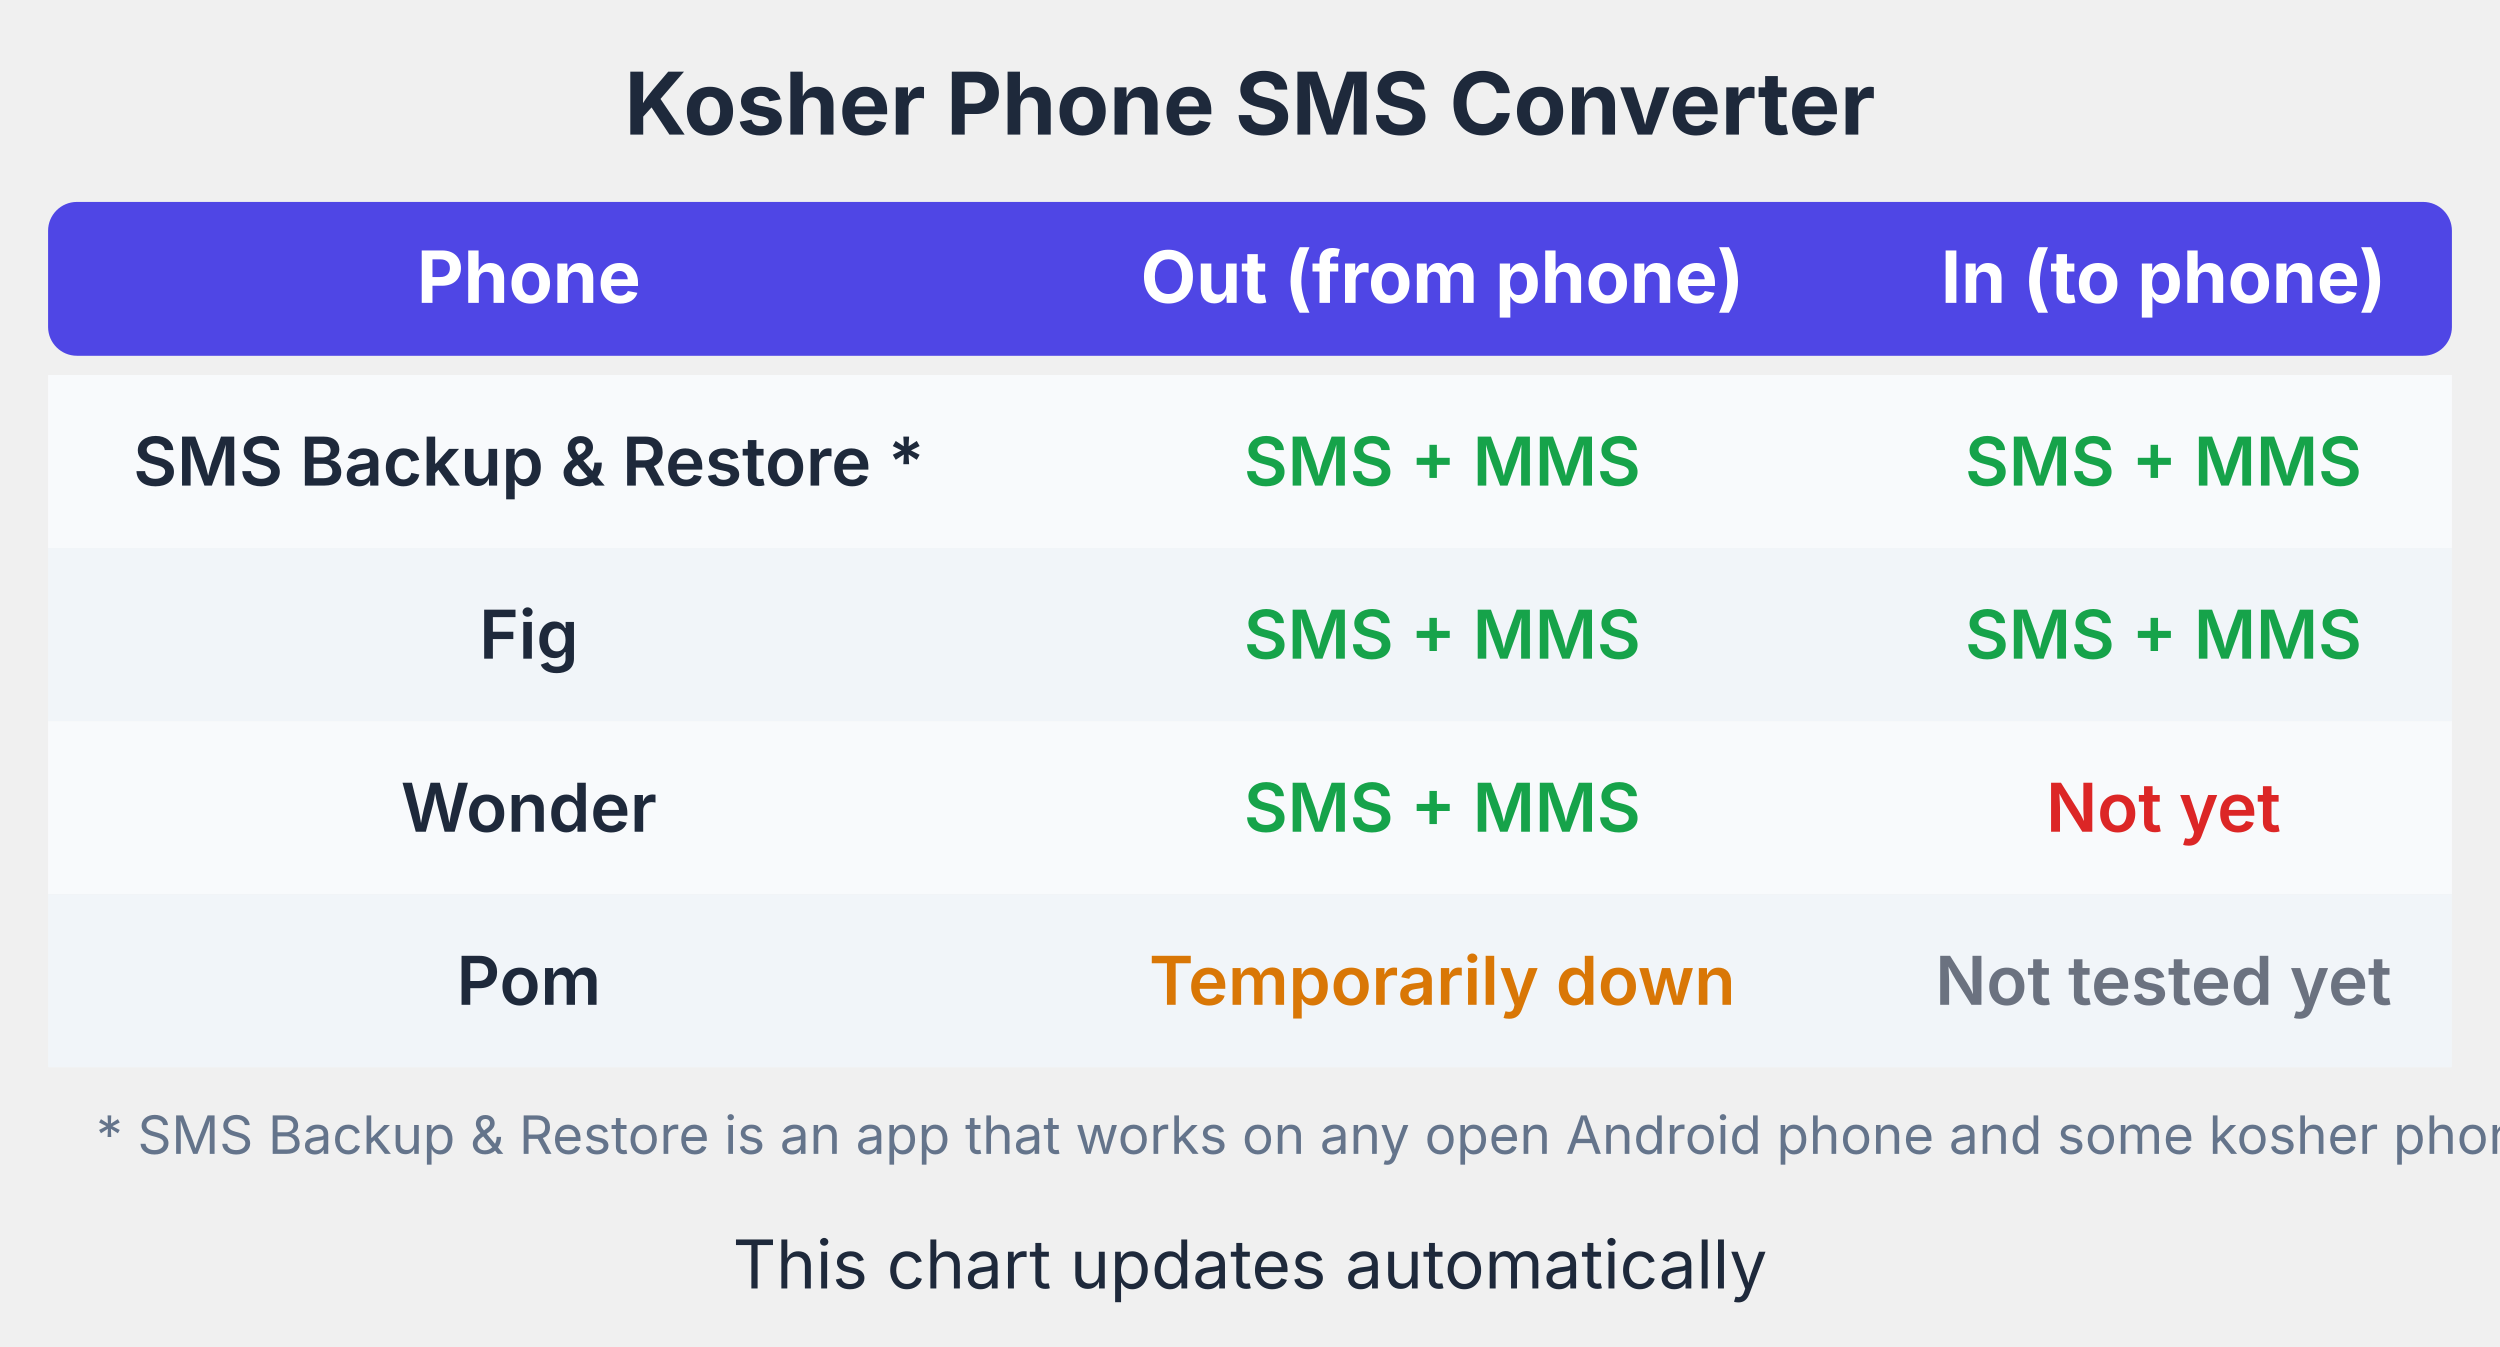
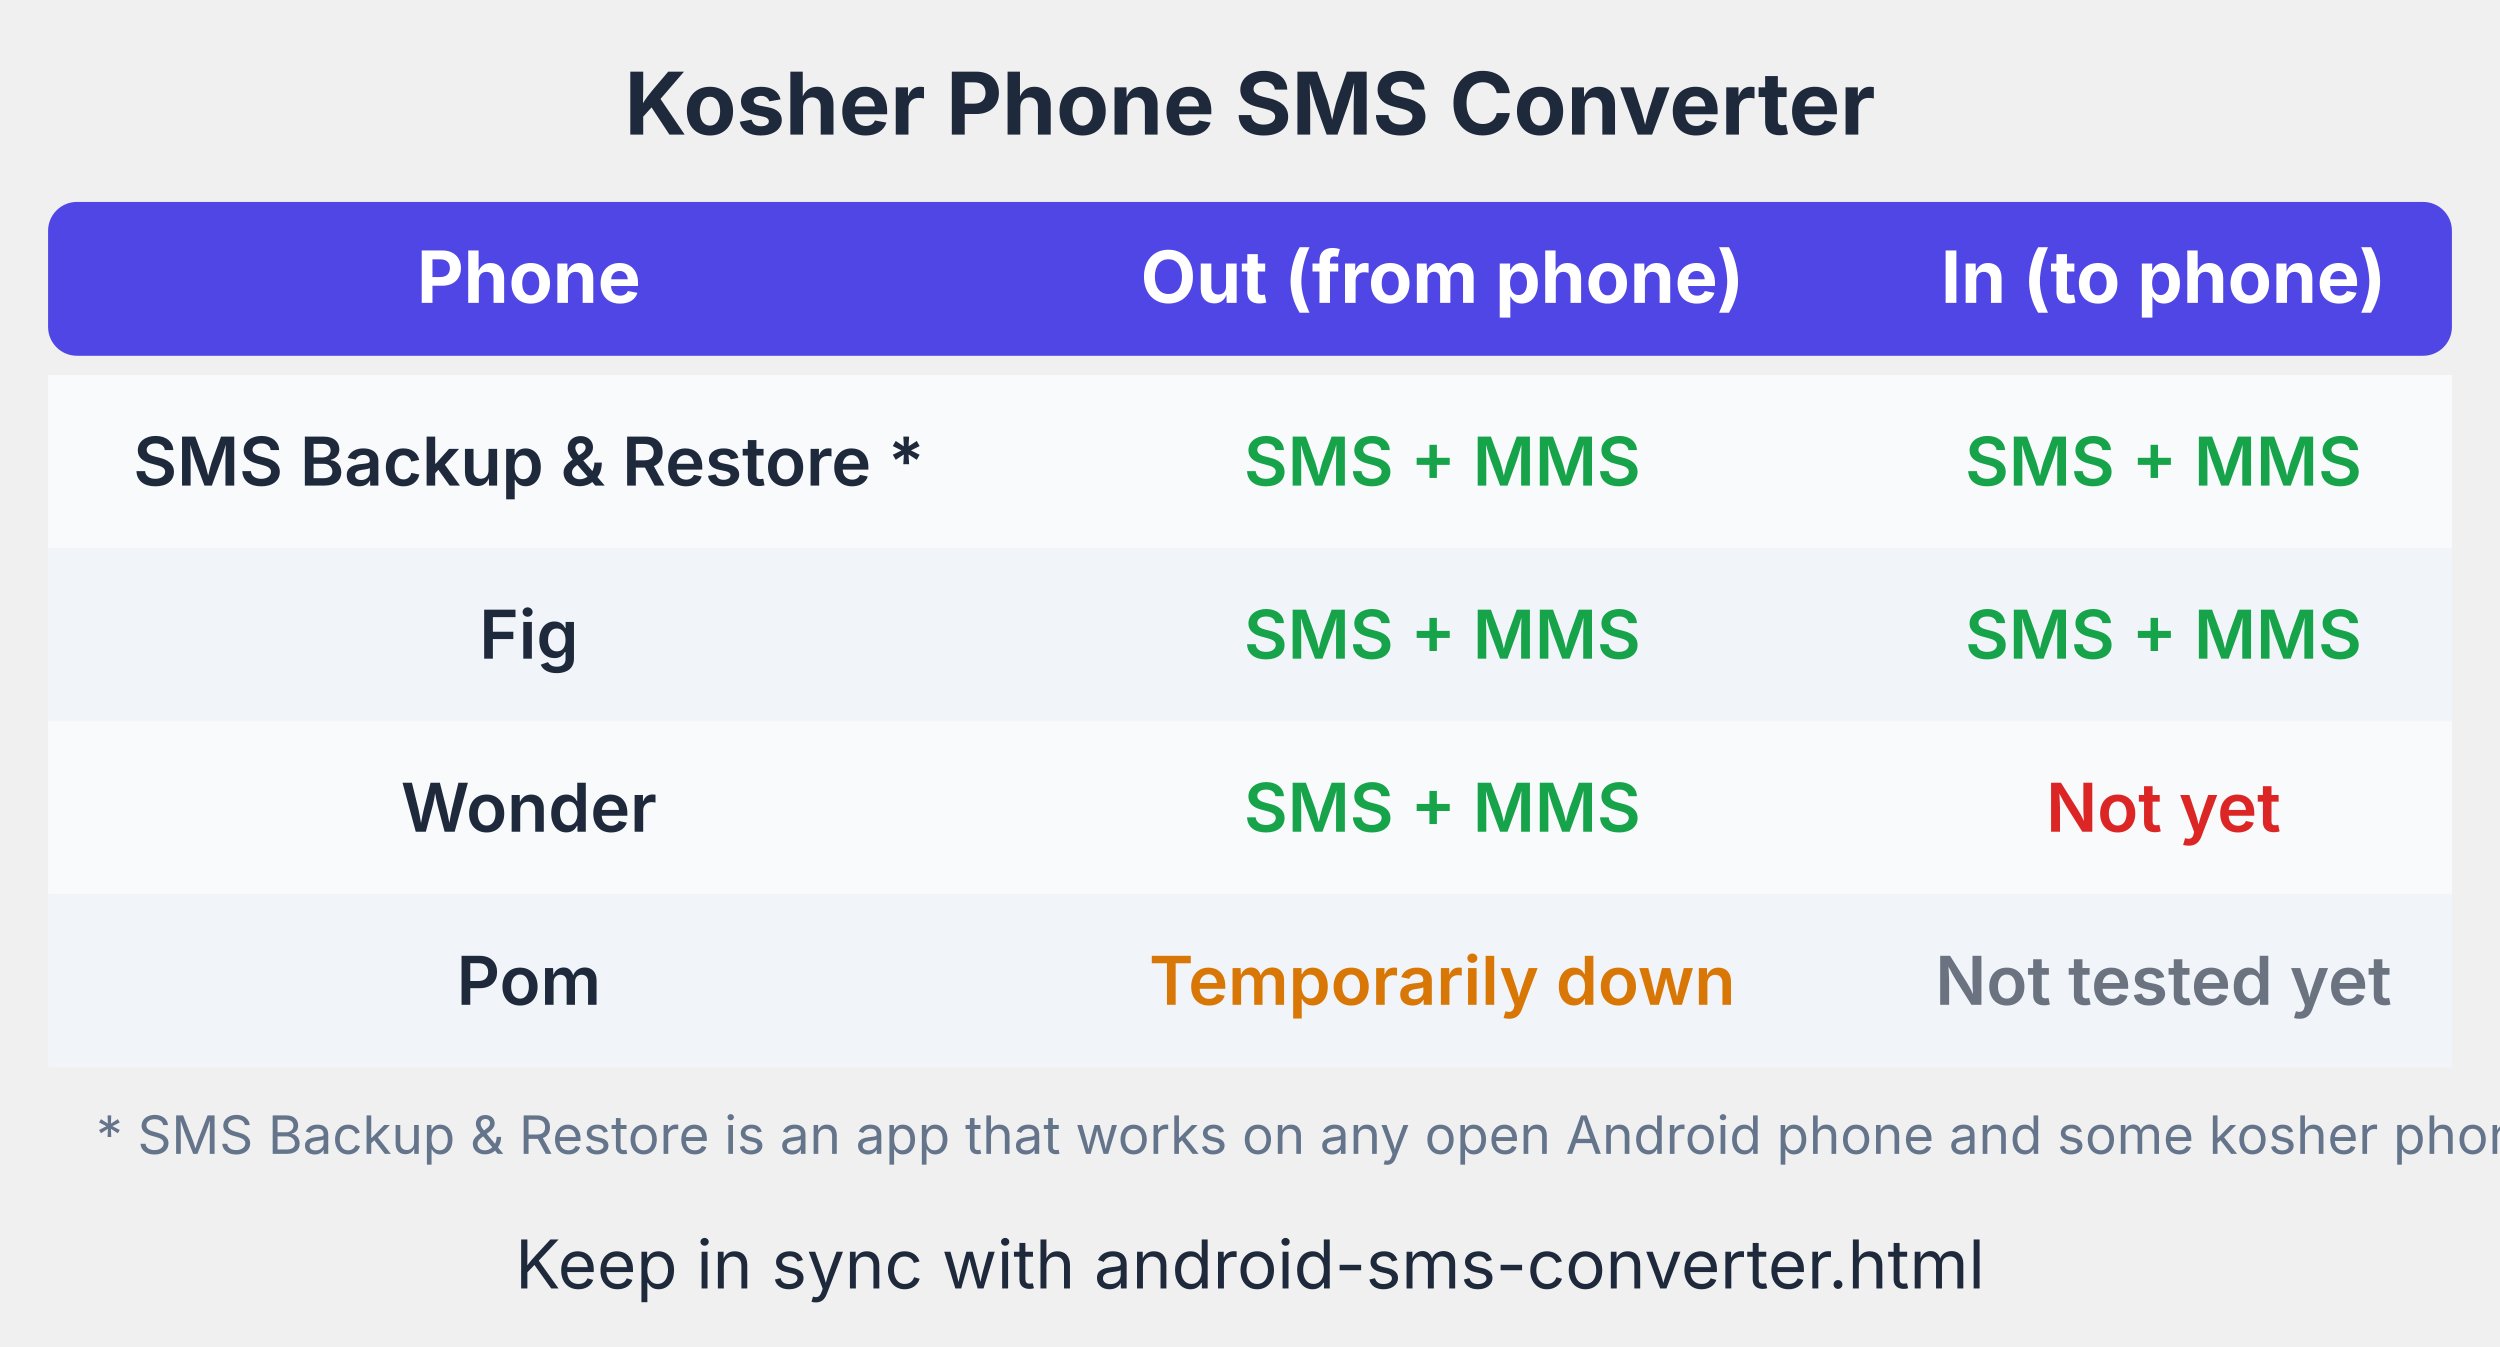
<svg xmlns="http://www.w3.org/2000/svg" width="520" height="280" viewBox="0 0 520 280">
  <style>
    text { font-family: -apple-system, BlinkMacSystemFont, 'Segoe UI', sans-serif; font-size: 14px; fill: #1e293b; }
    .header { font-weight: 700; font-size: 15px; fill: #fff; }
    .phone { font-weight: 600; }
    .yes { fill: #16a34a; font-weight: 600; }
    .no { fill: #dc2626; font-weight: 600; }
    .warn { fill: #d97706; font-weight: 600; }
    .unknown { fill: #6b7280; font-weight: 600; }
    .title { font-size: 18px; font-weight: 700; fill: #1e293b; }
    .footnote { font-size: 11px; fill: #64748b; }
  </style>
  <text x="260" y="28" text-anchor="middle" class="title">Kosher Phone SMS Converter</text>
  <rect x="10" y="42" width="500" height="32" rx="6" fill="#4f46e5" />
  <text x="110" y="63" text-anchor="middle" class="header">Phone</text>
  <text x="300" y="63" text-anchor="middle" class="header">Out (from phone)</text>
  <text x="450" y="63" text-anchor="middle" class="header">In (to phone)</text>
  <rect x="10" y="78" width="500" height="36" rx="0" fill="#f8fafc" />
  <text x="110" y="101" text-anchor="middle" class="phone">SMS Backup &amp; Restore *</text>
  <text x="300" y="101" text-anchor="middle" class="yes">SMS + MMS</text>
  <text x="450" y="101" text-anchor="middle" class="yes">SMS + MMS</text>
  <rect x="10" y="114" width="500" height="36" rx="0" fill="#f1f5f9" />
  <text x="110" y="137" text-anchor="middle" class="phone">Fig</text>
  <text x="300" y="137" text-anchor="middle" class="yes">SMS + MMS</text>
  <text x="450" y="137" text-anchor="middle" class="yes">SMS + MMS</text>
  <rect x="10" y="150" width="500" height="36" rx="0" fill="#f8fafc" />
  <text x="110" y="173" text-anchor="middle" class="phone">Wonder</text>
  <text x="300" y="173" text-anchor="middle" class="yes">SMS + MMS</text>
  <text x="450" y="173" text-anchor="middle" class="no">Not yet</text>
  <rect x="10" y="186" width="500" height="36" rx="0" fill="#f1f5f9" />
  <text x="110" y="209" text-anchor="middle" class="phone">Pom</text>
  <text x="300" y="209" text-anchor="middle" class="warn">Temporarily down</text>
  <text x="450" y="209" text-anchor="middle" class="unknown">Not tested yet</text>
  <text x="20" y="240" class="footnote">* SMS Backup &amp; Restore is an app that works on any open Android phone and some kosher phones</text>
-   <text x="260" y="268" text-anchor="middle" font-size="11" fill="#94a3b8">This chart updates automatically</text>
+   <text x="260" y="268" text-anchor="middle" font-size="11" fill="#94a3b8">Keep in sync with android-sms-converter.html</text>
</svg>
